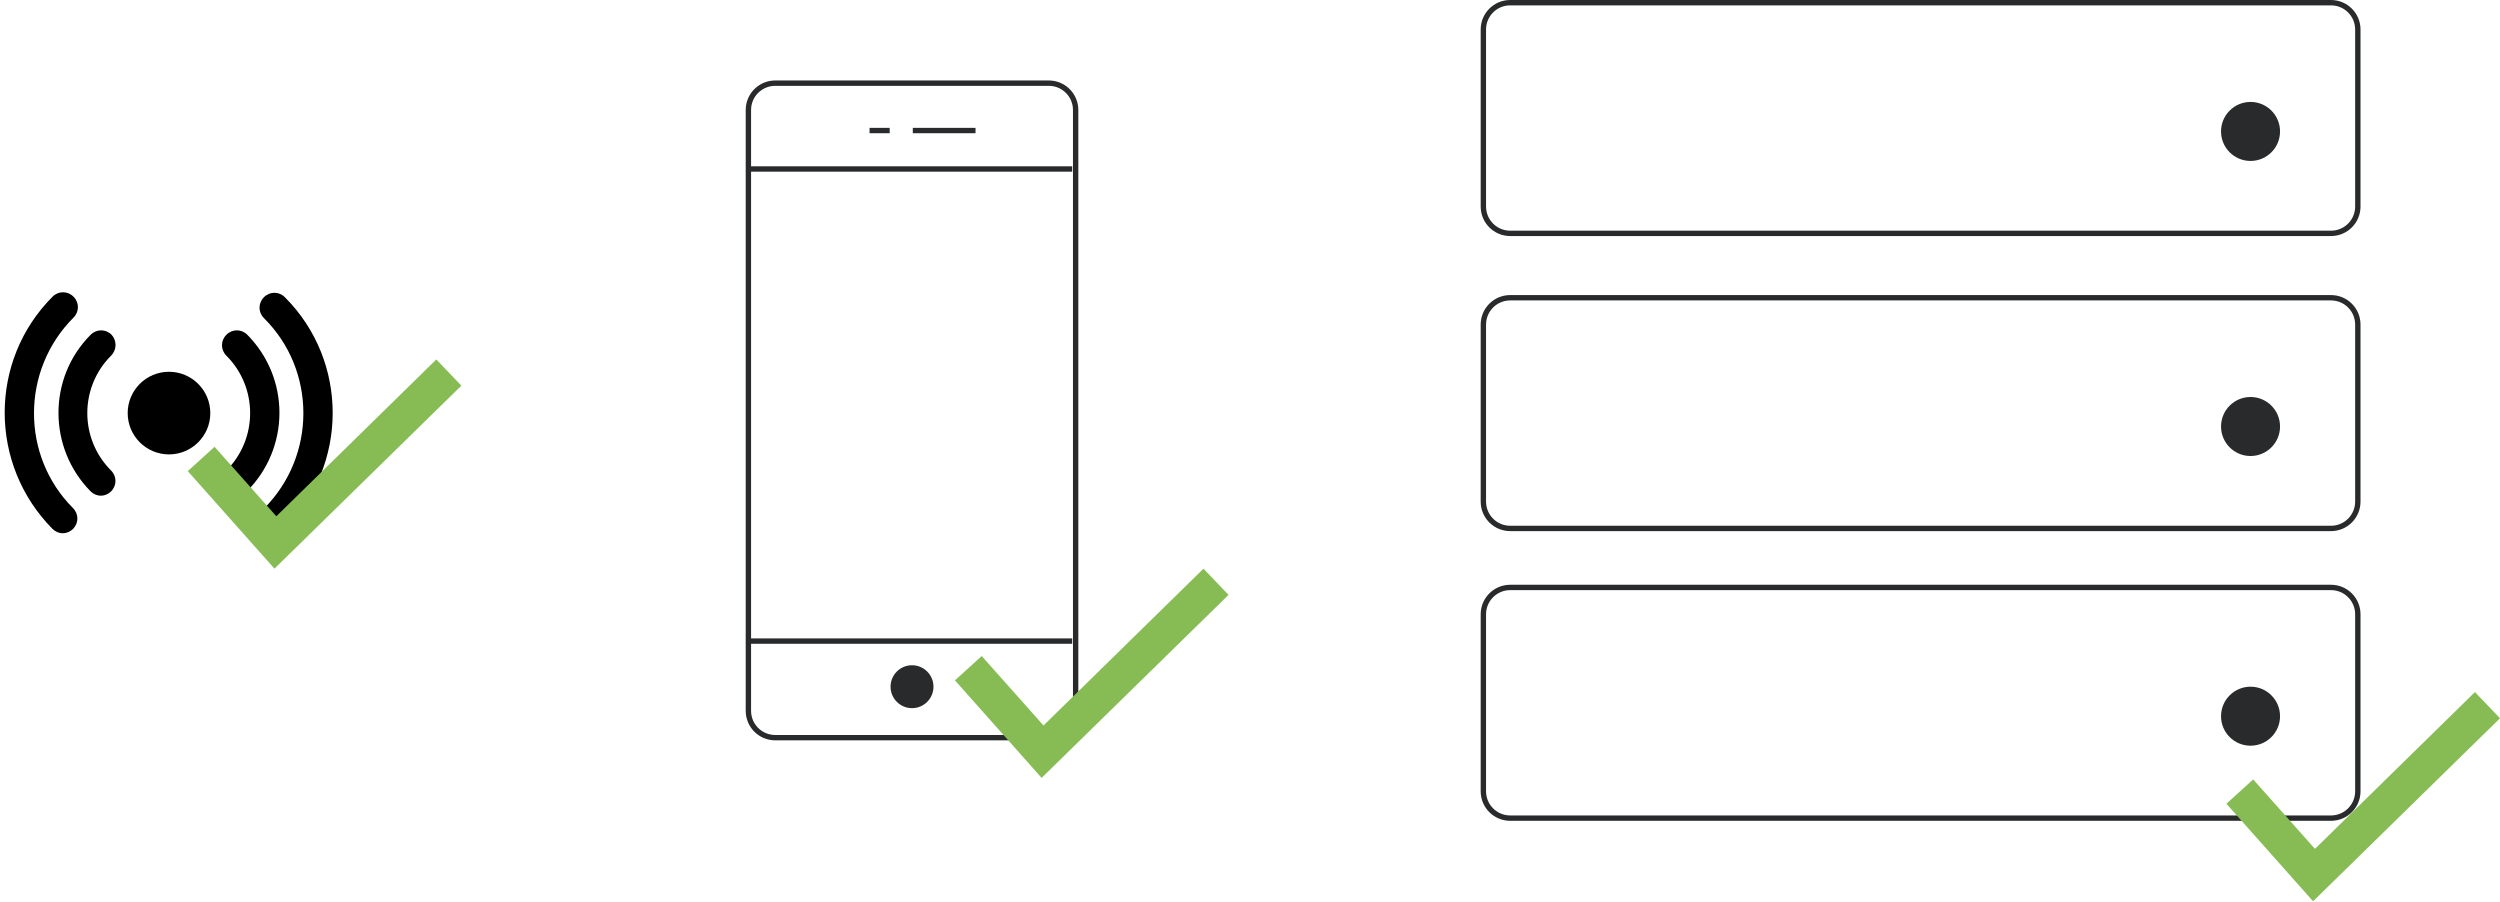
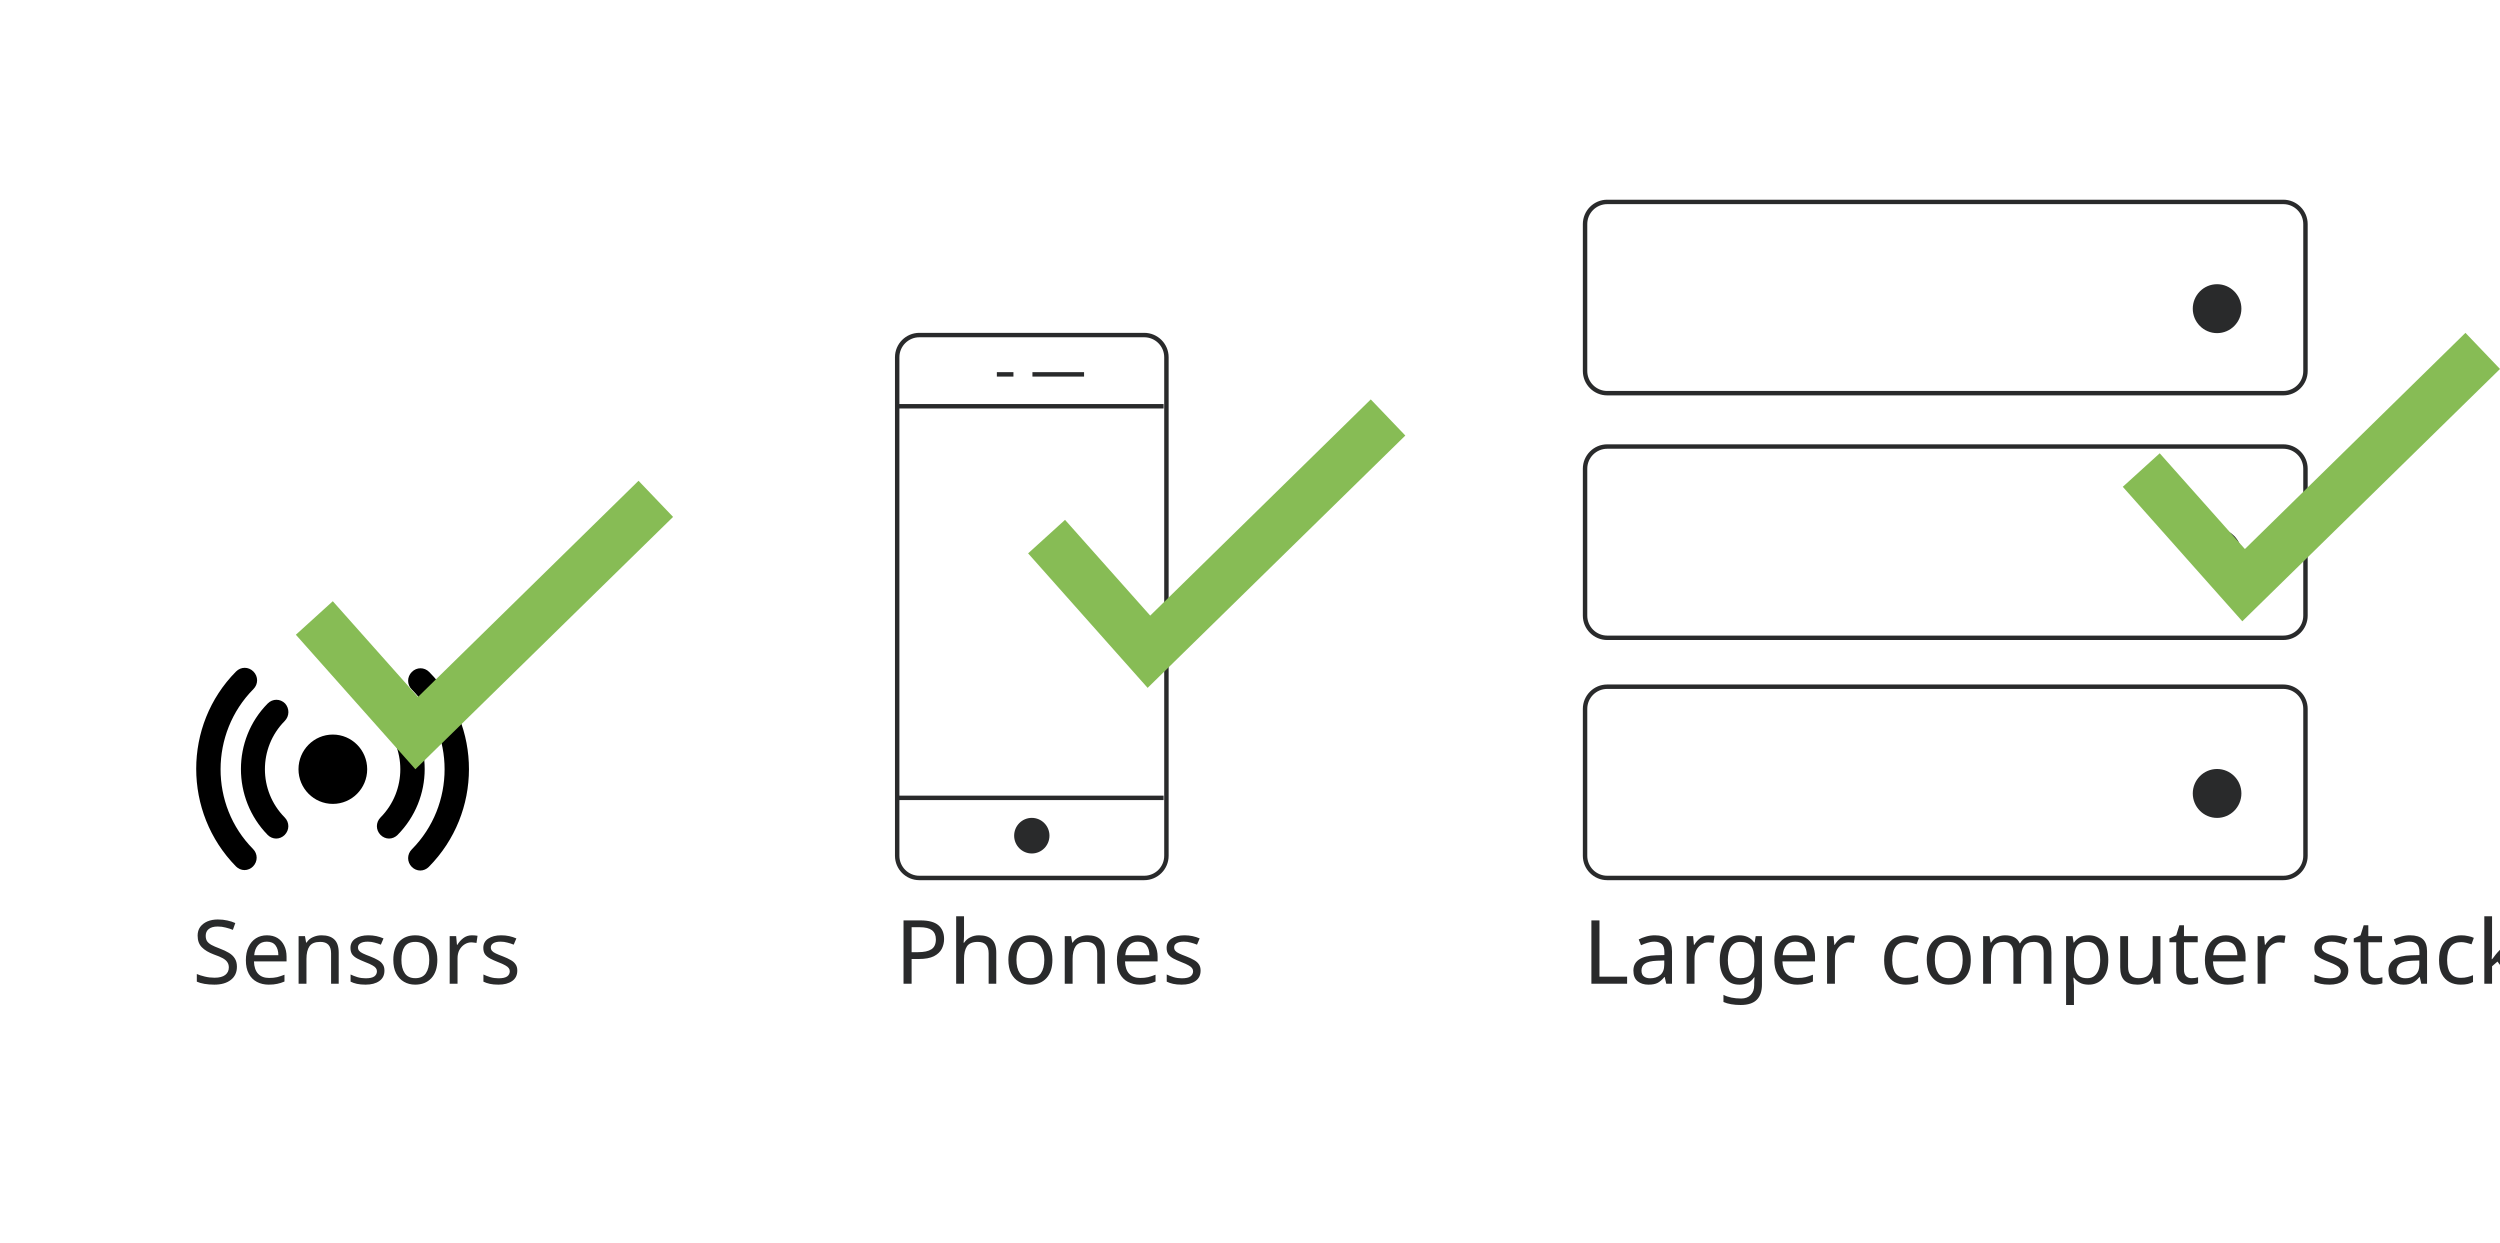
- <svg xmlns="http://www.w3.org/2000/svg" width="466px" height="168px" viewBox="0 0 466 168" version="1.1">
+ <svg xmlns="http://www.w3.org/2000/svg" width="338px" height="168px" viewBox="0 0 338 168" version="1.1">
  <defs />
  <g id="hardware" stroke="none" stroke-width="1" fill="none" fill-rule="evenodd">
-     <rect id="Rectangle" stroke="#292A2B" x="276.5" y="0.5" width="163" height="43" rx="5" />
-     <rect id="Rectangle" stroke="#292A2B" x="276.5" y="55.5" width="163" height="43" rx="5" />
-     <rect id="Rectangle" stroke="#292A2B" x="276.5" y="109.5" width="163" height="43" rx="5" />
-     <circle id="Oval-8" fill="#292A2B" cx="419.5" cy="24.5" r="5.5" />
-     <circle id="Oval-8" fill="#292A2B" cx="419.5" cy="79.5" r="5.5" />
-     <circle id="Oval-8" fill="#292A2B" cx="419.5" cy="133.5" r="5.5" />
-     <g id="noun_sensor_381031_000000" transform="translate(0, 54)" fill="#000000" fill-rule="nonzero">
-       <circle id="Oval" cx="31.5" cy="23" r="7.7" />
-       <path d="M20.8,8.4 C19.7,7.3 18,7.3 16.9,8.4 C8.9,16.4 8.9,29.5 16.9,37.6 C17.4,38.1 18.1,38.4 18.8,38.4 C19.5,38.4 20.2,38.1 20.7,37.6 C21.8,36.5 21.8,34.8 20.7,33.7 C14.8,27.8 14.8,18.2 20.7,12.3 C21.8,11.2 21.8,9.5 20.8,8.4 Z" id="Shape" />
-       <path d="M46.1,8.4 C45,7.3 43.3,7.3 42.2,8.4 C41.1,9.5 41.1,11.2 42.2,12.3 C48.1,18.2 48.1,27.8 42.2,33.7 C41.1,34.8 41.1,36.5 42.2,37.6 C42.7,38.1 43.4,38.4 44.1,38.4 C44.8,38.4 45.5,38.1 46,37.6 C54.1,29.5 54.1,16.5 46.1,8.4 Z" id="Shape" />
-       <path d="M49.2,1.4 C48.1,2.5 48.1,4.2 49.2,5.3 C59,15 59,31 49.2,40.8 C48.1,41.9 48.1,43.6 49.2,44.7 C49.7,45.2 50.4,45.5 51.1,45.5 C51.8,45.5 52.5,45.2 53,44.7 C65,32.7 65,13.3 53.1,1.4 C52,0.3 50.3,0.3 49.2,1.4 Z" id="Shape" />
-       <path d="M13.7,5.2 C14.8,4.1 14.8,2.4 13.7,1.3 C12.6,0.2 10.9,0.2 9.8,1.3 C-2.1,13.2 -2.1,32.6 9.8,44.6 C10.3,45.1 11,45.4 11.7,45.4 C12.4,45.4 13.1,45.1 13.6,44.6 C14.7,43.5 14.7,41.8 13.6,40.7 C3.9,31 3.9,15 13.7,5.2 Z" id="Shape" />
+     <g id="Group" transform="translate(214, 27)">
+       <rect id="Rectangle" stroke="#292A2B" stroke-width="0.6" x="0.3" y="0.3" width="97.4" height="25.858" rx="3" />
+       <rect id="Rectangle" stroke="#292A2B" stroke-width="0.6" x="0.3" y="33.372" width="97.4" height="25.858" rx="3" />
+       <rect id="Rectangle" stroke="#292A2B" stroke-width="0.6" x="0.3" y="65.842" width="97.4" height="25.858" rx="3" />
+       <ellipse id="Oval-8" fill="#292A2B" cx="85.75" cy="14.732" rx="3.287" ry="3.307" />
+       <ellipse id="Oval-8" fill="#292A2B" cx="85.75" cy="47.804" rx="3.287" ry="3.307" />
+       <ellipse id="Oval-8" fill="#292A2B" cx="85.75" cy="80.275" rx="3.287" ry="3.307" />
    </g>
-     <g id="Group-2" transform="translate(139, 15)">
-       <rect id="Rectangle-21" stroke="#292A2B" x="0.5" y="0.5" width="61" height="122" rx="5" />
-       <path d="M60.355,16.5 L0.645,16.5" id="Line" stroke="#292A2B" stroke-linecap="square" />
-       <path d="M42.337,9.333 L31.646,9.333" id="Line" stroke="#292A2B" stroke-linecap="square" />
-       <path d="M26.337,9.333 L23.585,9.333" id="Line" stroke="#292A2B" stroke-linecap="square" />
-       <path d="M60.355,104.5 L0.645,104.5" id="Line" stroke="#292A2B" stroke-linecap="square" />
-       <circle id="Oval-12" fill="#292A2B" cx="31" cy="113" r="4" />
+     <g id="noun_sensor_381031_000000" transform="translate(26, 90)" fill="#000000" fill-rule="nonzero">
+       <ellipse id="Oval" cx="19" cy="14" rx="4.644" ry="4.687" />
+       <path d="M12.546,5.113 C11.883,4.443 10.857,4.443 10.194,5.113 C5.368,9.983 5.368,17.957 10.194,22.887 C10.495,23.191 10.917,23.374 11.34,23.374 C11.762,23.374 12.184,23.191 12.486,22.887 C13.149,22.217 13.149,21.183 12.486,20.513 C8.927,16.922 8.927,11.078 12.486,7.487 C13.149,6.817 13.149,5.783 12.546,5.113 Z" id="Shape" />
+       <path d="M27.806,5.113 C27.143,4.443 26.117,4.443 25.454,5.113 C24.79,5.783 24.79,6.817 25.454,7.487 C29.013,11.078 29.013,16.922 25.454,20.513 C24.79,21.183 24.79,22.217 25.454,22.887 C25.756,23.191 26.178,23.374 26.6,23.374 C27.022,23.374 27.444,23.191 27.746,22.887 C32.632,17.957 32.632,10.043 27.806,5.113 Z" id="Shape" />
+       <path d="M29.676,0.852 C29.013,1.522 29.013,2.557 29.676,3.226 C35.587,9.13 35.587,18.87 29.676,24.835 C29.013,25.504 29.013,26.539 29.676,27.209 C29.978,27.513 30.4,27.696 30.822,27.696 C31.244,27.696 31.667,27.513 31.968,27.209 C39.206,19.904 39.206,8.096 32.029,0.852 C31.365,0.183 30.34,0.183 29.676,0.852 Z" id="Shape" />
+       <path d="M8.263,3.165 C8.927,2.496 8.927,1.461 8.263,0.791 C7.6,0.122 6.575,0.122 5.911,0.791 C-1.267,8.035 -1.267,19.843 5.911,27.148 C6.213,27.452 6.635,27.635 7.057,27.635 C7.479,27.635 7.902,27.452 8.203,27.148 C8.867,26.478 8.867,25.443 8.203,24.774 C2.352,18.87 2.352,9.13 8.263,3.165 Z" id="Shape" />
    </g>
-     <polygon id="Shape" fill="#87BC55" fill-rule="nonzero" points="86 71.885 81.329 67 51.508 96.23 39.993 83.284 35 87.816 51.159 106" />
-     <polygon id="Shape" fill="#87BC55" fill-rule="nonzero" points="229 110.885 224.329 106 194.508 135.23 182.993 122.284 178 126.816 194.159 145" />
-     <polygon id="Shape" fill="#87BC55" fill-rule="nonzero" points="466 133.885 461.329 129 431.508 158.23 419.993 145.284 415 149.816 431.159 168" />
+     <g id="Group-2" transform="translate(121, 45)">
+       <rect id="Rectangle-21" stroke="#292A2B" stroke-width="0.6" x="0.3" y="0.3" width="36.4" height="73.4" rx="3" />
+       <path d="M36.018,9.927 L0.385,9.927" id="Line" stroke="#292A2B" stroke-width="0.6" stroke-linecap="square" />
+       <path d="M25.266,5.615 L18.885,5.615" id="Line" stroke="#292A2B" stroke-width="0.6" stroke-linecap="square" />
+       <path d="M15.717,5.615 L14.075,5.615" id="Line" stroke="#292A2B" stroke-width="0.6" stroke-linecap="square" />
+       <path d="M36.018,62.87 L0.385,62.87" id="Line" stroke="#292A2B" stroke-width="0.6" stroke-linecap="square" />
+       <ellipse id="Oval-12" fill="#292A2B" cx="18.5" cy="67.984" rx="2.387" ry="2.407" />
+     </g>
+     <polygon id="Shape" fill="#87BC55" fill-rule="nonzero" points="91 69.885 86.329 65 56.508 94.23 44.993 81.284 40 85.816 56.159 104" />
+     <polygon id="Shape" fill="#87BC55" fill-rule="nonzero" points="190 58.885 185.329 54 155.508 83.23 143.993 70.284 139 74.816 155.159 93" />
+     <polygon id="Shape" fill="#87BC55" fill-rule="nonzero" points="338 49.885 333.329 45 303.508 74.23 291.993 61.284 287 65.816 303.159 84" />
+     <text id="Larger-computer-stac" font-family="GTPressura-Light, GT Pressura" font-size="12" font-weight="300" fill="#292A2B">
+       <tspan x="214" y="133">Larger computer stacks</tspan>
+     </text>
+     <text id="Phones" font-family="GTPressura-Light, GT Pressura" font-size="12" font-weight="300" fill="#292A2B">
+       <tspan x="121" y="133">Phones</tspan>
+     </text>
+     <text id="Sensors" font-family="GTPressura-Light, GT Pressura" font-size="12" font-weight="300" fill="#292A2B">
+       <tspan x="26" y="133">Sensors</tspan>
+     </text>
  </g>
</svg>
